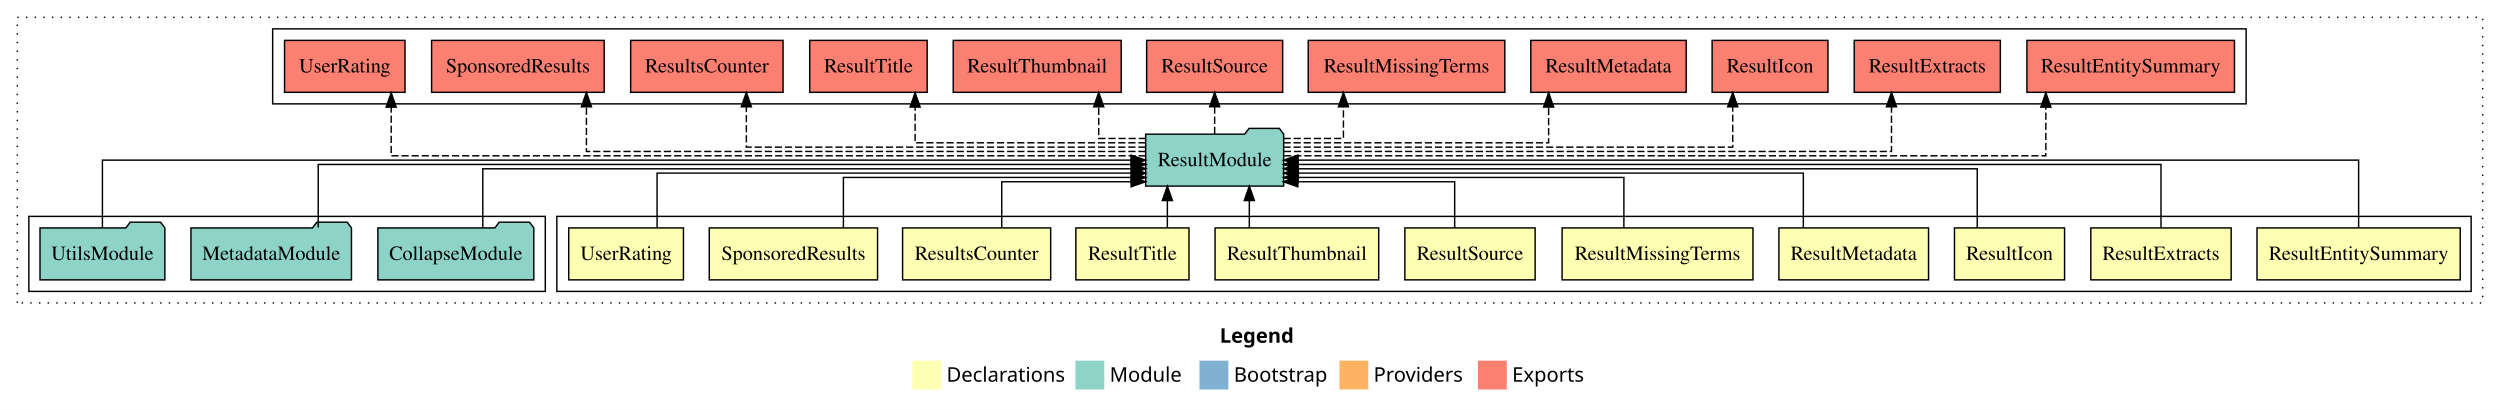
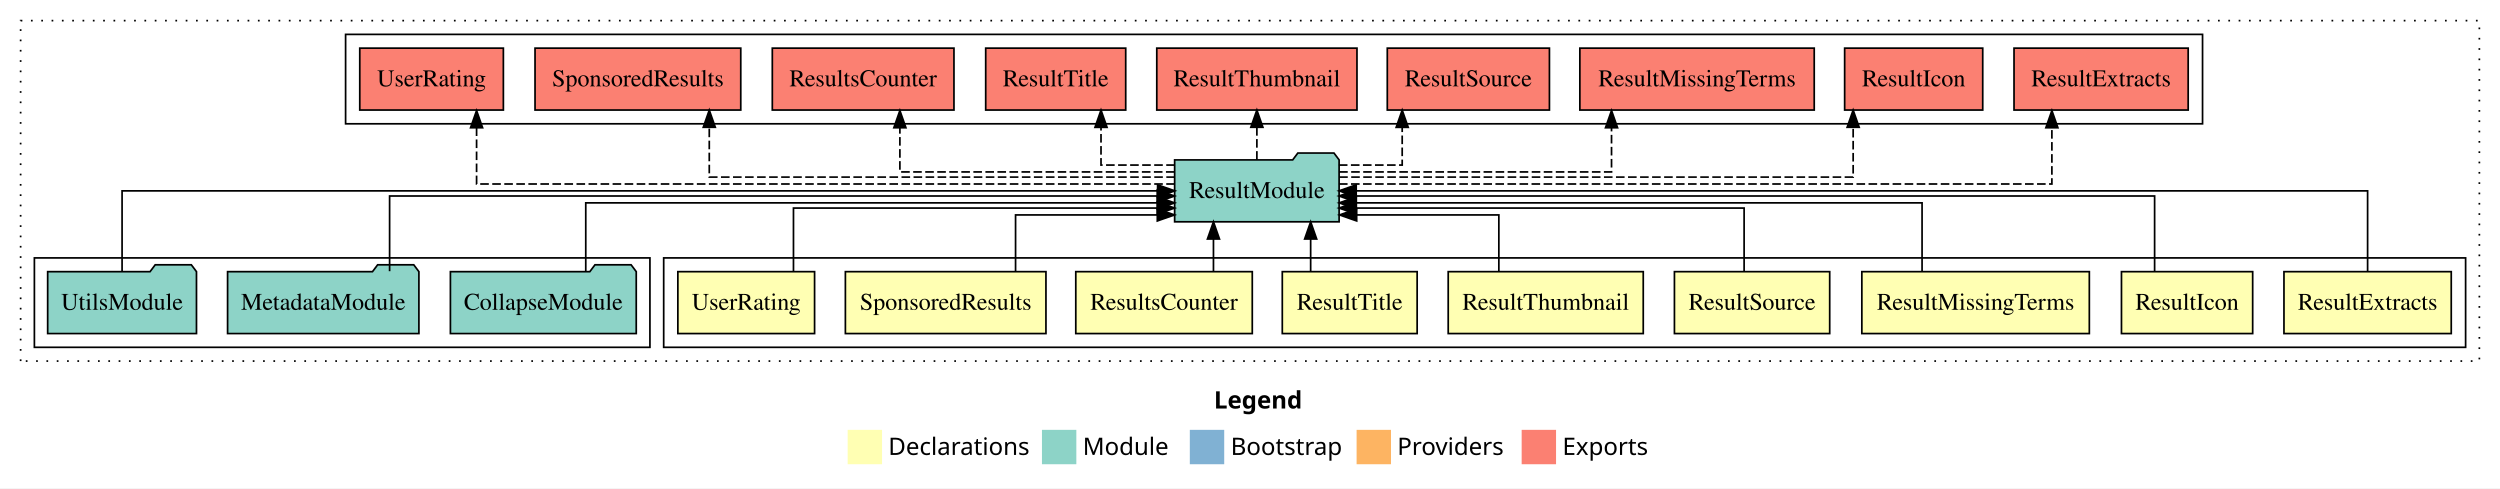
- <svg xmlns="http://www.w3.org/2000/svg" width="1733pt" height="284pt" viewBox="0.00 0.00 1733.00 284.00">
+ <svg xmlns="http://www.w3.org/2000/svg" width="1454pt" height="284pt" viewBox="0.00 0.00 1454.00 284.00">
  <g id="graph0" class="graph" transform="scale(1 1) rotate(0) translate(4 280)">
-     <polygon fill="#ffffff" stroke="transparent" points="-4,4 -4,-280 1729,-280 1729,4 -4,4" />
-     <text text-anchor="start" x="841.509" y="-42.4" font-family="sans-serif" font-weight="bold" font-size="14.00" fill="#000000">Legend</text>
-     <polygon fill="#ffffb3" stroke="transparent" points="628.5,-10 628.5,-30 648.5,-30 648.5,-10 628.5,-10" />
-     <text text-anchor="start" x="652.129" y="-15.4" font-family="sans-serif" font-size="14.00" fill="#000000">  Declarations</text>
-     <polygon fill="#8dd3c7" stroke="transparent" points="741.5,-10 741.5,-30 761.5,-30 761.5,-10 741.5,-10" />
-     <text text-anchor="start" x="765.225" y="-15.4" font-family="sans-serif" font-size="14.00" fill="#000000">  Module</text>
-     <polygon fill="#80b1d3" stroke="transparent" points="827.5,-10 827.5,-30 847.5,-30 847.5,-10 827.5,-10" />
-     <text text-anchor="start" x="851.281" y="-15.4" font-family="sans-serif" font-size="14.00" fill="#000000">  Bootstrap</text>
-     <polygon fill="#fdb462" stroke="transparent" points="924.5,-10 924.5,-30 944.5,-30 944.5,-10 924.5,-10" />
-     <text text-anchor="start" x="948.173" y="-15.4" font-family="sans-serif" font-size="14.00" fill="#000000">  Providers</text>
-     <polygon fill="#fb8072" stroke="transparent" points="1020.5,-10 1020.5,-30 1040.5,-30 1040.5,-10 1020.5,-10" />
-     <text text-anchor="start" x="1044.226" y="-15.4" font-family="sans-serif" font-size="14.00" fill="#000000">  Exports</text>
+     <polygon fill="#ffffff" stroke="transparent" points="-4,4 -4,-280 1450,-280 1450,4 -4,4" />
+     <text text-anchor="start" x="702.009" y="-42.4" font-family="sans-serif" font-weight="bold" font-size="14.00" fill="#000000">Legend</text>
+     <polygon fill="#ffffb3" stroke="transparent" points="489,-10 489,-30 509,-30 509,-10 489,-10" />
+     <text text-anchor="start" x="512.629" y="-15.4" font-family="sans-serif" font-size="14.00" fill="#000000">  Declarations</text>
+     <polygon fill="#8dd3c7" stroke="transparent" points="602,-10 602,-30 622,-30 622,-10 602,-10" />
+     <text text-anchor="start" x="625.725" y="-15.4" font-family="sans-serif" font-size="14.00" fill="#000000">  Module</text>
+     <polygon fill="#80b1d3" stroke="transparent" points="688,-10 688,-30 708,-30 708,-10 688,-10" />
+     <text text-anchor="start" x="711.781" y="-15.4" font-family="sans-serif" font-size="14.00" fill="#000000">  Bootstrap</text>
+     <polygon fill="#fdb462" stroke="transparent" points="785,-10 785,-30 805,-30 805,-10 785,-10" />
+     <text text-anchor="start" x="808.673" y="-15.4" font-family="sans-serif" font-size="14.00" fill="#000000">  Providers</text>
+     <polygon fill="#fb8072" stroke="transparent" points="881,-10 881,-30 901,-30 901,-10 881,-10" />
+     <text text-anchor="start" x="904.726" y="-15.4" font-family="sans-serif" font-size="14.00" fill="#000000">  Exports</text>
    <g id="clust1" class="cluster">
-       <polygon fill="none" stroke="#000000" stroke-dasharray="1,5" points="8,-70 8,-268 1717,-268 1717,-70 8,-70" />
+       <polygon fill="none" stroke="#000000" stroke-dasharray="1,5" points="8,-70 8,-268 1438,-268 1438,-70 8,-70" />
    </g>
    <g id="clust2" class="cluster">
-       <polygon fill="none" stroke="#000000" points="382,-78 382,-130 1709,-130 1709,-78 382,-78" />
-     </g>
-     <g id="clust14" class="cluster">
+       <polygon fill="none" stroke="#000000" points="382,-78 382,-130 1430,-130 1430,-78 382,-78" />
+     </g>
+     <g id="clust12" class="cluster">
      <polygon fill="none" stroke="#000000" points="16,-78 16,-130 374,-130 374,-78 16,-78" />
    </g>
-     <g id="clust15" class="cluster">
-       <polygon fill="none" stroke="#000000" points="185,-208 185,-260 1553,-260 1553,-208 185,-208" />
+     <g id="clust13" class="cluster">
+       <polygon fill="none" stroke="#000000" points="197,-208 197,-260 1277,-260 1277,-208 197,-208" />
    </g>
    <g id="node1" class="node">
-       <polygon fill="#ffffb3" stroke="#000000" points="1701.441,-122 1560.559,-122 1560.559,-86 1701.441,-86 1701.441,-122" />
-       <text text-anchor="middle" x="1631" y="-99.8" font-family="Times,serif" font-size="14.00" fill="#000000">ResultEntitySummary</text>
-     </g>
-     <g id="node12" class="node">
-       <polygon fill="#8dd3c7" stroke="#000000" points="885.827,-187 882.827,-191 861.827,-191 858.827,-187 790.173,-187 790.173,-151 885.827,-151 885.827,-187" />
-       <text text-anchor="middle" x="838" y="-164.8" font-family="Times,serif" font-size="14.00" fill="#000000">ResultModule</text>
+       <polygon fill="#ffffb3" stroke="#000000" points="1421.646,-122 1324.354,-122 1324.354,-86 1421.646,-86 1421.646,-122" />
+       <text text-anchor="middle" x="1373" y="-99.8" font-family="Times,serif" font-size="14.00" fill="#000000">ResultExtracts</text>
+     </g>
+     <g id="node10" class="node">
+       <polygon fill="#8dd3c7" stroke="#000000" points="774.827,-187 771.827,-191 750.827,-191 747.827,-187 679.173,-187 679.173,-151 774.827,-151 774.827,-187" />
+       <text text-anchor="middle" x="727" y="-164.8" font-family="Times,serif" font-size="14.00" fill="#000000">ResultModule</text>
    </g>
    <g id="edge1" class="edge">
-       <path fill="none" stroke="#000000" d="M1631,-122.106C1631,-141.339 1631,-169 1631,-169 1631,-169 895.82,-169 895.82,-169" />
-       <polygon fill="#000000" stroke="#000000" points="895.82,-165.5 885.82,-169 895.82,-172.5 895.82,-165.5" />
+       <path fill="none" stroke="#000000" d="M1373,-122.106C1373,-141.339 1373,-169 1373,-169 1373,-169 784.764,-169 784.764,-169" />
+       <polygon fill="#000000" stroke="#000000" points="784.764,-165.5 774.764,-169 784.764,-172.5 784.764,-165.5" />
    </g>
    <g id="node2" class="node">
-       <polygon fill="#ffffb3" stroke="#000000" points="1542.646,-122 1445.354,-122 1445.354,-86 1542.646,-86 1542.646,-122" />
-       <text text-anchor="middle" x="1494" y="-99.8" font-family="Times,serif" font-size="14.00" fill="#000000">ResultExtracts</text>
+       <polygon fill="#ffffb3" stroke="#000000" points="1306.153,-122 1229.847,-122 1229.847,-86 1306.153,-86 1306.153,-122" />
+       <text text-anchor="middle" x="1268" y="-99.8" font-family="Times,serif" font-size="14.00" fill="#000000">ResultIcon</text>
    </g>
    <g id="edge2" class="edge">
-       <path fill="none" stroke="#000000" d="M1494,-122.267C1494,-140.555 1494,-166 1494,-166 1494,-166 895.706,-166 895.706,-166" />
-       <polygon fill="#000000" stroke="#000000" points="895.706,-162.5 885.706,-166 895.706,-169.5 895.706,-162.5" />
+       <path fill="none" stroke="#000000" d="M1249.123,-122.267C1249.123,-140.555 1249.123,-166 1249.123,-166 1249.123,-166 784.719,-166 784.719,-166" />
+       <polygon fill="#000000" stroke="#000000" points="784.719,-162.5 774.719,-166 784.719,-169.5 784.719,-162.5" />
    </g>
    <g id="node3" class="node">
-       <polygon fill="#ffffb3" stroke="#000000" points="1427.153,-122 1350.847,-122 1350.847,-86 1427.153,-86 1427.153,-122" />
-       <text text-anchor="middle" x="1389" y="-99.8" font-family="Times,serif" font-size="14.00" fill="#000000">ResultIcon</text>
-     </g>
-     <g id="edge3" class="edge">
-       <path fill="none" stroke="#000000" d="M1366.623,-122.022C1366.623,-139.373 1366.623,-163 1366.623,-163 1366.623,-163 895.844,-163 895.844,-163" />
-       <polygon fill="#000000" stroke="#000000" points="895.844,-159.5 885.844,-163 895.844,-166.5 895.844,-159.5" />
-     </g>
-     <g id="node4" class="node">
-       <polygon fill="#ffffb3" stroke="#000000" points="1332.861,-122 1229.139,-122 1229.139,-86 1332.861,-86 1332.861,-122" />
-       <text text-anchor="middle" x="1281" y="-99.8" font-family="Times,serif" font-size="14.00" fill="#000000">ResultMetadata</text>
-     </g>
-     <g id="edge4" class="edge">
-       <path fill="none" stroke="#000000" d="M1246.073,-122.027C1246.073,-138.398 1246.073,-160 1246.073,-160 1246.073,-160 896.011,-160 896.011,-160" />
-       <polygon fill="#000000" stroke="#000000" points="896.011,-156.5 886.011,-160 896.011,-163.5 896.011,-156.5" />
-     </g>
-     <g id="node5" class="node">
      <polygon fill="#ffffb3" stroke="#000000" points="1211.155,-122 1078.845,-122 1078.845,-86 1211.155,-86 1211.155,-122" />
      <text text-anchor="middle" x="1145" y="-99.8" font-family="Times,serif" font-size="14.00" fill="#000000">ResultMissingTerms</text>
    </g>
-     <g id="edge5" class="edge">
-       <path fill="none" stroke="#000000" d="M1121.677,-122.24C1121.677,-137.571 1121.677,-157 1121.677,-157 1121.677,-157 895.801,-157 895.801,-157" />
-       <polygon fill="#000000" stroke="#000000" points="895.801,-153.5 885.801,-157 895.801,-160.5 895.801,-153.5" />
-     </g>
-     <g id="node6" class="node">
+     <g id="edge3" class="edge">
+       <path fill="none" stroke="#000000" d="M1113.874,-122.034C1113.874,-139.06 1113.874,-162 1113.874,-162 1113.874,-162 784.826,-162 784.826,-162" />
+       <polygon fill="#000000" stroke="#000000" points="784.826,-158.5 774.826,-162 784.826,-165.5 784.826,-158.5" />
+     </g>
+     <g id="node4" class="node">
      <polygon fill="#ffffb3" stroke="#000000" points="1060.15,-122 969.85,-122 969.85,-86 1060.15,-86 1060.15,-122" />
      <text text-anchor="middle" x="1015" y="-99.8" font-family="Times,serif" font-size="14.00" fill="#000000">ResultSource</text>
    </g>
-     <g id="edge6" class="edge">
-       <path fill="none" stroke="#000000" d="M1004.376,-122.051C1004.376,-136.373 1004.376,-154 1004.376,-154 1004.376,-154 895.677,-154 895.677,-154" />
-       <polygon fill="#000000" stroke="#000000" points="895.677,-150.5 885.677,-154 895.677,-157.5 895.677,-150.5" />
-     </g>
-     <g id="node7" class="node">
+     <g id="edge4" class="edge">
+       <path fill="none" stroke="#000000" d="M1010.376,-122.009C1010.376,-138.049 1010.376,-159 1010.376,-159 1010.376,-159 784.75,-159 784.75,-159" />
+       <polygon fill="#000000" stroke="#000000" points="784.75,-155.5 774.75,-159 784.75,-162.5 784.75,-155.5" />
+     </g>
+     <g id="node5" class="node">
      <polygon fill="#ffffb3" stroke="#000000" points="951.716,-122 838.284,-122 838.284,-86 951.716,-86 951.716,-122" />
      <text text-anchor="middle" x="895" y="-99.8" font-family="Times,serif" font-size="14.00" fill="#000000">ResultThumbnail</text>
    </g>
-     <g id="edge7" class="edge">
-       <path fill="none" stroke="#000000" d="M862.028,-122.106C862.028,-122.106 862.028,-140.991 862.028,-140.991" />
-       <polygon fill="#000000" stroke="#000000" points="858.528,-140.991 862.028,-150.991 865.528,-140.991 858.528,-140.991" />
-     </g>
-     <g id="node8" class="node">
+     <g id="edge5" class="edge">
+       <path fill="none" stroke="#000000" d="M867.733,-122.124C867.733,-136.783 867.733,-155 867.733,-155 867.733,-155 785.039,-155 785.039,-155" />
+       <polygon fill="#000000" stroke="#000000" points="785.039,-151.5 775.039,-155 785.039,-158.5 785.039,-151.5" />
+     </g>
+     <g id="node6" class="node">
      <polygon fill="#ffffb3" stroke="#000000" points="820.216,-122 741.784,-122 741.784,-86 820.216,-86 820.216,-122" />
      <text text-anchor="middle" x="781" y="-99.8" font-family="Times,serif" font-size="14.00" fill="#000000">ResultTitle</text>
    </g>
-     <g id="edge8" class="edge">
-       <path fill="none" stroke="#000000" d="M805.222,-122.106C805.222,-122.106 805.222,-140.991 805.222,-140.991" />
-       <polygon fill="#000000" stroke="#000000" points="801.722,-140.991 805.222,-150.991 808.722,-140.991 801.722,-140.991" />
-     </g>
-     <g id="node9" class="node">
+     <g id="edge6" class="edge">
+       <path fill="none" stroke="#000000" d="M758.278,-122.106C758.278,-122.106 758.278,-140.991 758.278,-140.991" />
+       <polygon fill="#000000" stroke="#000000" points="754.778,-140.991 758.278,-150.991 761.778,-140.991 754.778,-140.991" />
+     </g>
+     <g id="node7" class="node">
      <polygon fill="#ffffb3" stroke="#000000" points="724.324,-122 621.676,-122 621.676,-86 724.324,-86 724.324,-122" />
      <text text-anchor="middle" x="673" y="-99.8" font-family="Times,serif" font-size="14.00" fill="#000000">ResultsCounter</text>
    </g>
-     <g id="edge9" class="edge">
-       <path fill="none" stroke="#000000" d="M690.402,-122.051C690.402,-136.373 690.402,-154 690.402,-154 690.402,-154 780.079,-154 780.079,-154" />
-       <polygon fill="#000000" stroke="#000000" points="780.079,-157.5 790.079,-154 780.079,-150.5 780.079,-157.5" />
-     </g>
-     <g id="node10" class="node">
+     <g id="edge7" class="edge">
+       <path fill="none" stroke="#000000" d="M701.749,-122.106C701.749,-122.106 701.749,-140.991 701.749,-140.991" />
+       <polygon fill="#000000" stroke="#000000" points="698.249,-140.991 701.749,-150.991 705.249,-140.991 698.249,-140.991" />
+     </g>
+     <g id="node8" class="node">
      <polygon fill="#ffffb3" stroke="#000000" points="604.324,-122 487.675,-122 487.675,-86 604.324,-86 604.324,-122" />
      <text text-anchor="middle" x="546" y="-99.8" font-family="Times,serif" font-size="14.00" fill="#000000">SponsoredResults</text>
    </g>
-     <g id="edge10" class="edge">
-       <path fill="none" stroke="#000000" d="M580.652,-122.24C580.652,-137.571 580.652,-157 580.652,-157 580.652,-157 780.198,-157 780.198,-157" />
-       <polygon fill="#000000" stroke="#000000" points="780.198,-160.5 790.198,-157 780.198,-153.5 780.198,-160.5" />
-     </g>
-     <g id="node11" class="node">
+     <g id="edge8" class="edge">
+       <path fill="none" stroke="#000000" d="M586.652,-122.124C586.652,-136.783 586.652,-155 586.652,-155 586.652,-155 669.093,-155 669.093,-155" />
+       <polygon fill="#000000" stroke="#000000" points="669.093,-158.5 679.093,-155 669.093,-151.5 669.093,-158.5" />
+     </g>
+     <g id="node9" class="node">
      <polygon fill="#ffffb3" stroke="#000000" points="469.759,-122 390.241,-122 390.241,-86 469.759,-86 469.759,-122" />
      <text text-anchor="middle" x="430" y="-99.8" font-family="Times,serif" font-size="14.00" fill="#000000">UserRating</text>
    </g>
-     <g id="edge11" class="edge">
-       <path fill="none" stroke="#000000" d="M451.484,-122.027C451.484,-138.398 451.484,-160 451.484,-160 451.484,-160 780.218,-160 780.218,-160" />
-       <polygon fill="#000000" stroke="#000000" points="780.218,-163.5 790.218,-160 780.218,-156.5 780.218,-163.5" />
+     <g id="edge9" class="edge">
+       <path fill="none" stroke="#000000" d="M457.484,-122.009C457.484,-138.049 457.484,-159 457.484,-159 457.484,-159 669.126,-159 669.126,-159" />
+       <polygon fill="#000000" stroke="#000000" points="669.126,-162.5 679.126,-159 669.126,-155.5 669.126,-162.5" />
+     </g>
+     <g id="node14" class="node">
+       <polygon fill="#fb8072" stroke="#000000" points="1268.645,-252 1167.355,-252 1167.355,-216 1268.645,-216 1268.645,-252" />
+       <text text-anchor="middle" x="1218" y="-229.8" font-family="Times,serif" font-size="14.00" fill="#000000">ResultExtracts </text>
+     </g>
+     <g id="edge13" class="edge">
+       <path fill="none" stroke="#000000" stroke-dasharray="5,2" d="M774.741,-173C892.878,-173 1189.378,-173 1189.378,-173 1189.378,-173 1189.378,-205.698 1189.378,-205.698" />
+       <polygon fill="#000000" stroke="#000000" points="1185.878,-205.698 1189.378,-215.698 1192.878,-205.698 1185.878,-205.698" />
+     </g>
+     <g id="node15" class="node">
+       <polygon fill="#fb8072" stroke="#000000" points="1149.152,-252 1068.848,-252 1068.848,-216 1149.152,-216 1149.152,-252" />
+       <text text-anchor="middle" x="1109" y="-229.8" font-family="Times,serif" font-size="14.00" fill="#000000">ResultIcon </text>
+     </g>
+     <g id="edge14" class="edge">
+       <path fill="none" stroke="#000000" stroke-dasharray="5,2" d="M774.857,-177C869.992,-177 1073.798,-177 1073.798,-177 1073.798,-177 1073.798,-205.965 1073.798,-205.965" />
+       <polygon fill="#000000" stroke="#000000" points="1070.298,-205.965 1073.798,-215.965 1077.298,-205.965 1070.298,-205.965" />
    </g>
    <g id="node16" class="node">
-       <polygon fill="#fb8072" stroke="#000000" points="1544.94,-252 1401.06,-252 1401.06,-216 1544.94,-216 1544.94,-252" />
-       <text text-anchor="middle" x="1473" y="-229.8" font-family="Times,serif" font-size="14.00" fill="#000000">ResultEntitySummary </text>
+       <polygon fill="#fb8072" stroke="#000000" points="1051.155,-252 914.845,-252 914.845,-216 1051.155,-216 1051.155,-252" />
+       <text text-anchor="middle" x="983" y="-229.8" font-family="Times,serif" font-size="14.00" fill="#000000">ResultMissingTerms </text>
    </g>
    <g id="edge15" class="edge">
-       <path fill="none" stroke="#000000" stroke-dasharray="5,2" d="M886.134,-172C1024.612,-172 1414.178,-172 1414.178,-172 1414.178,-172 1414.178,-205.733 1414.178,-205.733" />
-       <polygon fill="#000000" stroke="#000000" points="1410.678,-205.733 1414.178,-215.733 1417.678,-205.733 1410.678,-205.733" />
+       <path fill="none" stroke="#000000" stroke-dasharray="5,2" d="M774.84,-180C835.773,-180 933.265,-180 933.265,-180 933.265,-180 933.265,-205.718 933.265,-205.718" />
+       <polygon fill="#000000" stroke="#000000" points="929.765,-205.718 933.265,-215.718 936.765,-205.718 929.765,-205.718" />
    </g>
    <g id="node17" class="node">
-       <polygon fill="#fb8072" stroke="#000000" points="1382.645,-252 1281.355,-252 1281.355,-216 1382.645,-216 1382.645,-252" />
-       <text text-anchor="middle" x="1332" y="-229.8" font-family="Times,serif" font-size="14.00" fill="#000000">ResultExtracts </text>
+       <polygon fill="#fb8072" stroke="#000000" points="897.149,-252 802.851,-252 802.851,-216 897.149,-216 897.149,-252" />
+       <text text-anchor="middle" x="850" y="-229.8" font-family="Times,serif" font-size="14.00" fill="#000000">ResultSource </text>
    </g>
    <g id="edge16" class="edge">
-       <path fill="none" stroke="#000000" stroke-dasharray="5,2" d="M886.005,-175C1005.583,-175 1307.179,-175 1307.179,-175 1307.179,-175 1307.179,-205.977 1307.179,-205.977" />
-       <polygon fill="#000000" stroke="#000000" points="1303.679,-205.977 1307.179,-215.977 1310.679,-205.977 1303.679,-205.977" />
+       <path fill="none" stroke="#000000" stroke-dasharray="5,2" d="M774.692,-184C793.863,-184 811.517,-184 811.517,-184 811.517,-184 811.517,-205.949 811.517,-205.949" />
+       <polygon fill="#000000" stroke="#000000" points="808.017,-205.949 811.517,-215.949 815.017,-205.949 808.017,-205.949" />
    </g>
    <g id="node18" class="node">
-       <polygon fill="#fb8072" stroke="#000000" points="1263.152,-252 1182.848,-252 1182.848,-216 1263.152,-216 1263.152,-252" />
-       <text text-anchor="middle" x="1223" y="-229.8" font-family="Times,serif" font-size="14.00" fill="#000000">ResultIcon </text>
+       <polygon fill="#fb8072" stroke="#000000" points="785.216,-252 668.784,-252 668.784,-216 785.216,-216 785.216,-252" />
+       <text text-anchor="middle" x="727" y="-229.8" font-family="Times,serif" font-size="14.00" fill="#000000">ResultThumbnail </text>
    </g>
    <g id="edge17" class="edge">
-       <path fill="none" stroke="#000000" stroke-dasharray="5,2" d="M885.689,-178C983.378,-178 1197.126,-178 1197.126,-178 1197.126,-178 1197.126,-205.973 1197.126,-205.973" />
-       <polygon fill="#000000" stroke="#000000" points="1193.626,-205.973 1197.126,-215.973 1200.626,-205.973 1193.626,-205.973" />
+       <path fill="none" stroke="#000000" stroke-dasharray="5,2" d="M727,-187.106C727,-187.106 727,-205.991 727,-205.991" />
+       <polygon fill="#000000" stroke="#000000" points="723.5,-205.991 727,-215.991 730.5,-205.991 723.5,-205.991" />
    </g>
    <g id="node19" class="node">
-       <polygon fill="#fb8072" stroke="#000000" points="1164.862,-252 1057.138,-252 1057.138,-216 1164.862,-216 1164.862,-252" />
-       <text text-anchor="middle" x="1111" y="-229.8" font-family="Times,serif" font-size="14.00" fill="#000000">ResultMetadata </text>
+       <polygon fill="#fb8072" stroke="#000000" points="650.716,-252 569.284,-252 569.284,-216 650.716,-216 650.716,-252" />
+       <text text-anchor="middle" x="610" y="-229.8" font-family="Times,serif" font-size="14.00" fill="#000000">ResultTitle </text>
    </g>
    <g id="edge18" class="edge">
-       <path fill="none" stroke="#000000" stroke-dasharray="5,2" d="M885.686,-181C953.454,-181 1069.499,-181 1069.499,-181 1069.499,-181 1069.499,-205.76 1069.499,-205.76" />
-       <polygon fill="#000000" stroke="#000000" points="1065.999,-205.76 1069.499,-215.76 1072.999,-205.76 1065.999,-205.76" />
+       <path fill="none" stroke="#000000" stroke-dasharray="5,2" d="M679.285,-184C657.446,-184 636.348,-184 636.348,-184 636.348,-184 636.348,-205.949 636.348,-205.949" />
+       <polygon fill="#000000" stroke="#000000" points="632.848,-205.949 636.348,-215.949 639.848,-205.949 632.848,-205.949" />
    </g>
    <g id="node20" class="node">
-       <polygon fill="#fb8072" stroke="#000000" points="1039.155,-252 902.845,-252 902.845,-216 1039.155,-216 1039.155,-252" />
-       <text text-anchor="middle" x="971" y="-229.8" font-family="Times,serif" font-size="14.00" fill="#000000">ResultMissingTerms </text>
+       <polygon fill="#fb8072" stroke="#000000" points="550.824,-252 445.176,-252 445.176,-216 550.824,-216 550.824,-252" />
+       <text text-anchor="middle" x="498" y="-229.8" font-family="Times,serif" font-size="14.00" fill="#000000">ResultsCounter </text>
    </g>
    <g id="edge19" class="edge">
-       <path fill="none" stroke="#000000" stroke-dasharray="5,2" d="M885.769,-184C906.992,-184 927.265,-184 927.265,-184 927.265,-184 927.265,-205.949 927.265,-205.949" />
-       <polygon fill="#000000" stroke="#000000" points="923.765,-205.949 927.265,-215.949 930.765,-205.949 923.765,-205.949" />
+       <path fill="none" stroke="#000000" stroke-dasharray="5,2" d="M679.106,-180C617.789,-180 519.375,-180 519.375,-180 519.375,-180 519.375,-205.718 519.375,-205.718" />
+       <polygon fill="#000000" stroke="#000000" points="515.875,-205.718 519.375,-215.718 522.875,-205.718 515.875,-205.718" />
    </g>
    <g id="node21" class="node">
-       <polygon fill="#fb8072" stroke="#000000" points="885.149,-252 790.851,-252 790.851,-216 885.149,-216 885.149,-252" />
-       <text text-anchor="middle" x="838" y="-229.8" font-family="Times,serif" font-size="14.00" fill="#000000">ResultSource </text>
+       <polygon fill="#fb8072" stroke="#000000" points="426.824,-252 307.176,-252 307.176,-216 426.824,-216 426.824,-252" />
+       <text text-anchor="middle" x="367" y="-229.8" font-family="Times,serif" font-size="14.00" fill="#000000">SponsoredResults </text>
    </g>
    <g id="edge20" class="edge">
-       <path fill="none" stroke="#000000" stroke-dasharray="5,2" d="M838,-187.106C838,-187.106 838,-205.991 838,-205.991" />
-       <polygon fill="#000000" stroke="#000000" points="834.5,-205.991 838,-215.991 841.5,-205.991 834.5,-205.991" />
+       <path fill="none" stroke="#000000" stroke-dasharray="5,2" d="M679.32,-177C590.473,-177 408.516,-177 408.516,-177 408.516,-177 408.516,-205.965 408.516,-205.965" />
+       <polygon fill="#000000" stroke="#000000" points="405.016,-205.965 408.516,-215.965 412.016,-205.965 405.016,-205.965" />
    </g>
    <g id="node22" class="node">
-       <polygon fill="#fb8072" stroke="#000000" points="773.216,-252 656.784,-252 656.784,-216 773.216,-216 773.216,-252" />
-       <text text-anchor="middle" x="715" y="-229.8" font-family="Times,serif" font-size="14.00" fill="#000000">ResultThumbnail </text>
+       <polygon fill="#fb8072" stroke="#000000" points="288.759,-252 205.241,-252 205.241,-216 288.759,-216 288.759,-252" />
+       <text text-anchor="middle" x="247" y="-229.8" font-family="Times,serif" font-size="14.00" fill="#000000">UserRating </text>
    </g>
    <g id="edge21" class="edge">
-       <path fill="none" stroke="#000000" stroke-dasharray="5,2" d="M790.317,-184C773.009,-184 757.625,-184 757.625,-184 757.625,-184 757.625,-205.949 757.625,-205.949" />
-       <polygon fill="#000000" stroke="#000000" points="754.125,-205.949 757.625,-215.949 761.125,-205.949 754.125,-205.949" />
-     </g>
-     <g id="node23" class="node">
-       <polygon fill="#fb8072" stroke="#000000" points="638.716,-252 557.284,-252 557.284,-216 638.716,-216 638.716,-252" />
-       <text text-anchor="middle" x="598" y="-229.8" font-family="Times,serif" font-size="14.00" fill="#000000">ResultTitle </text>
-     </g>
-     <g id="edge22" class="edge">
-       <path fill="none" stroke="#000000" stroke-dasharray="5,2" d="M790.1,-181C728.775,-181 630.348,-181 630.348,-181 630.348,-181 630.348,-205.76 630.348,-205.76" />
-       <polygon fill="#000000" stroke="#000000" points="626.848,-205.76 630.348,-215.76 633.848,-205.76 626.848,-205.76" />
-     </g>
-     <g id="node24" class="node">
-       <polygon fill="#fb8072" stroke="#000000" points="538.824,-252 433.176,-252 433.176,-216 538.824,-216 538.824,-252" />
-       <text text-anchor="middle" x="486" y="-229.8" font-family="Times,serif" font-size="14.00" fill="#000000">ResultsCounter </text>
-     </g>
-     <g id="edge23" class="edge">
-       <path fill="none" stroke="#000000" stroke-dasharray="5,2" d="M790.101,-178C699.801,-178 513.375,-178 513.375,-178 513.375,-178 513.375,-205.973 513.375,-205.973" />
-       <polygon fill="#000000" stroke="#000000" points="509.875,-205.973 513.375,-215.973 516.875,-205.973 509.875,-205.973" />
-     </g>
-     <g id="node25" class="node">
-       <polygon fill="#fb8072" stroke="#000000" points="414.824,-252 295.176,-252 295.176,-216 414.824,-216 414.824,-252" />
-       <text text-anchor="middle" x="355" y="-229.8" font-family="Times,serif" font-size="14.00" fill="#000000">SponsoredResults </text>
-     </g>
-     <g id="edge24" class="edge">
-       <path fill="none" stroke="#000000" stroke-dasharray="5,2" d="M790.15,-175C677.023,-175 402.516,-175 402.516,-175 402.516,-175 402.516,-205.977 402.516,-205.977" />
-       <polygon fill="#000000" stroke="#000000" points="399.016,-205.977 402.516,-215.977 406.016,-205.977 399.016,-205.977" />
-     </g>
-     <g id="node26" class="node">
-       <polygon fill="#fb8072" stroke="#000000" points="276.759,-252 193.241,-252 193.241,-216 276.759,-216 276.759,-252" />
-       <text text-anchor="middle" x="235" y="-229.8" font-family="Times,serif" font-size="14.00" fill="#000000">UserRating </text>
-     </g>
-     <g id="edge25" class="edge">
-       <path fill="none" stroke="#000000" stroke-dasharray="5,2" d="M790.314,-172C653.123,-172 267.179,-172 267.179,-172 267.179,-172 267.179,-205.733 267.179,-205.733" />
-       <polygon fill="#000000" stroke="#000000" points="263.679,-205.733 267.179,-215.733 270.679,-205.733 263.679,-205.733" />
-     </g>
-     <g id="node13" class="node">
+       <path fill="none" stroke="#000000" stroke-dasharray="5,2" d="M679.291,-173C562.774,-173 273.179,-173 273.179,-173 273.179,-173 273.179,-205.698 273.179,-205.698" />
+       <polygon fill="#000000" stroke="#000000" points="269.679,-205.698 273.179,-215.698 276.679,-205.698 269.679,-205.698" />
+     </g>
+     <g id="node11" class="node">
      <polygon fill="#8dd3c7" stroke="#000000" points="366.042,-122 363.042,-126 342.042,-126 339.042,-122 257.958,-122 257.958,-86 366.042,-86 366.042,-122" />
      <text text-anchor="middle" x="312" y="-99.8" font-family="Times,serif" font-size="14.00" fill="#000000">CollapseModule</text>
    </g>
-     <g id="edge12" class="edge">
-       <path fill="none" stroke="#000000" d="M330.679,-122.022C330.679,-139.373 330.679,-163 330.679,-163 330.679,-163 780.273,-163 780.273,-163" />
-       <polygon fill="#000000" stroke="#000000" points="780.273,-166.5 790.273,-163 780.273,-159.5 780.273,-166.5" />
-     </g>
-     <g id="node14" class="node">
+     <g id="edge10" class="edge">
+       <path fill="none" stroke="#000000" d="M336.679,-122.034C336.679,-139.06 336.679,-162 336.679,-162 336.679,-162 669.139,-162 669.139,-162" />
+       <polygon fill="#000000" stroke="#000000" points="669.139,-165.5 679.139,-162 669.139,-158.5 669.139,-165.5" />
+     </g>
+     <g id="node12" class="node">
      <polygon fill="#8dd3c7" stroke="#000000" points="239.635,-122 236.635,-126 215.635,-126 212.635,-122 128.365,-122 128.365,-86 239.635,-86 239.635,-122" />
      <text text-anchor="middle" x="184" y="-99.8" font-family="Times,serif" font-size="14.00" fill="#000000">MetadataModule</text>
    </g>
-     <g id="edge13" class="edge">
-       <path fill="none" stroke="#000000" d="M216.594,-122.267C216.594,-140.555 216.594,-166 216.594,-166 216.594,-166 780.271,-166 780.271,-166" />
-       <polygon fill="#000000" stroke="#000000" points="780.271,-169.5 790.271,-166 780.271,-162.5 780.271,-169.5" />
-     </g>
-     <g id="node15" class="node">
+     <g id="edge11" class="edge">
+       <path fill="none" stroke="#000000" d="M222.594,-122.267C222.594,-140.555 222.594,-166 222.594,-166 222.594,-166 669.092,-166 669.092,-166" />
+       <polygon fill="#000000" stroke="#000000" points="669.092,-169.5 679.092,-166 669.092,-162.5 669.092,-169.5" />
+     </g>
+     <g id="node13" class="node">
      <polygon fill="#8dd3c7" stroke="#000000" points="110.273,-122 107.273,-126 86.273,-126 83.273,-122 23.727,-122 23.727,-86 110.273,-86 110.273,-122" />
      <text text-anchor="middle" x="67" y="-99.8" font-family="Times,serif" font-size="14.00" fill="#000000">UtilsModule</text>
    </g>
-     <g id="edge14" class="edge">
-       <path fill="none" stroke="#000000" d="M67,-122.106C67,-141.339 67,-169 67,-169 67,-169 780.062,-169 780.062,-169" />
-       <polygon fill="#000000" stroke="#000000" points="780.062,-172.5 790.062,-169 780.062,-165.5 780.062,-172.5" />
+     <g id="edge12" class="edge">
+       <path fill="none" stroke="#000000" d="M67,-122.106C67,-141.339 67,-169 67,-169 67,-169 669.269,-169 669.269,-169" />
+       <polygon fill="#000000" stroke="#000000" points="669.269,-172.5 679.269,-169 669.269,-165.5 669.269,-172.5" />
    </g>
  </g>
</svg>
